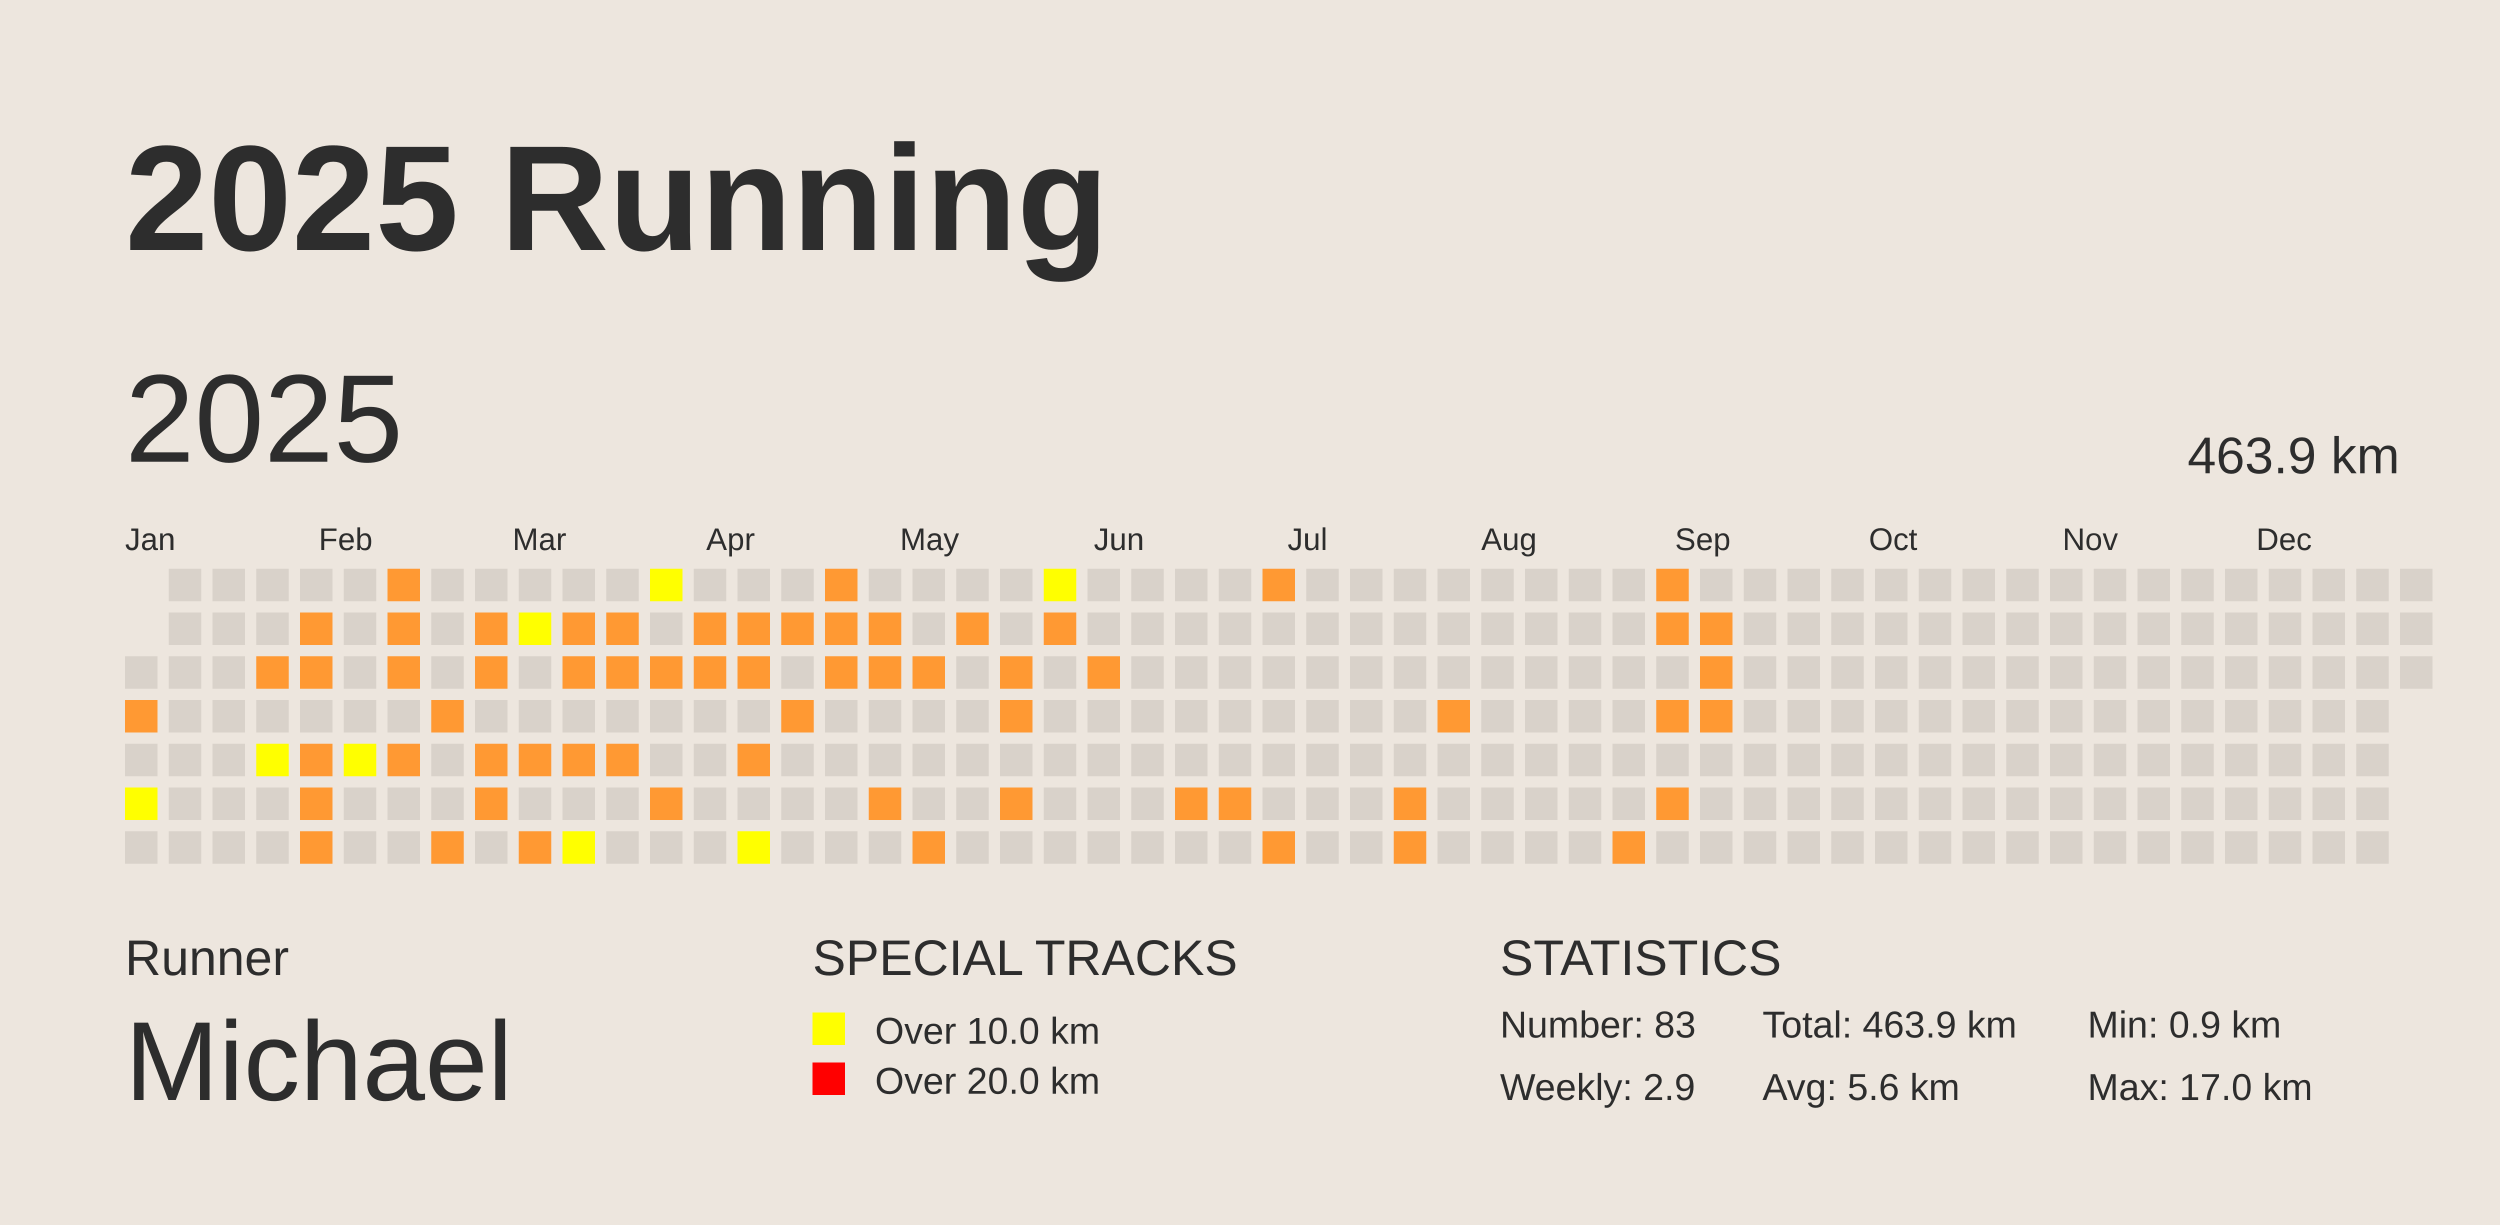
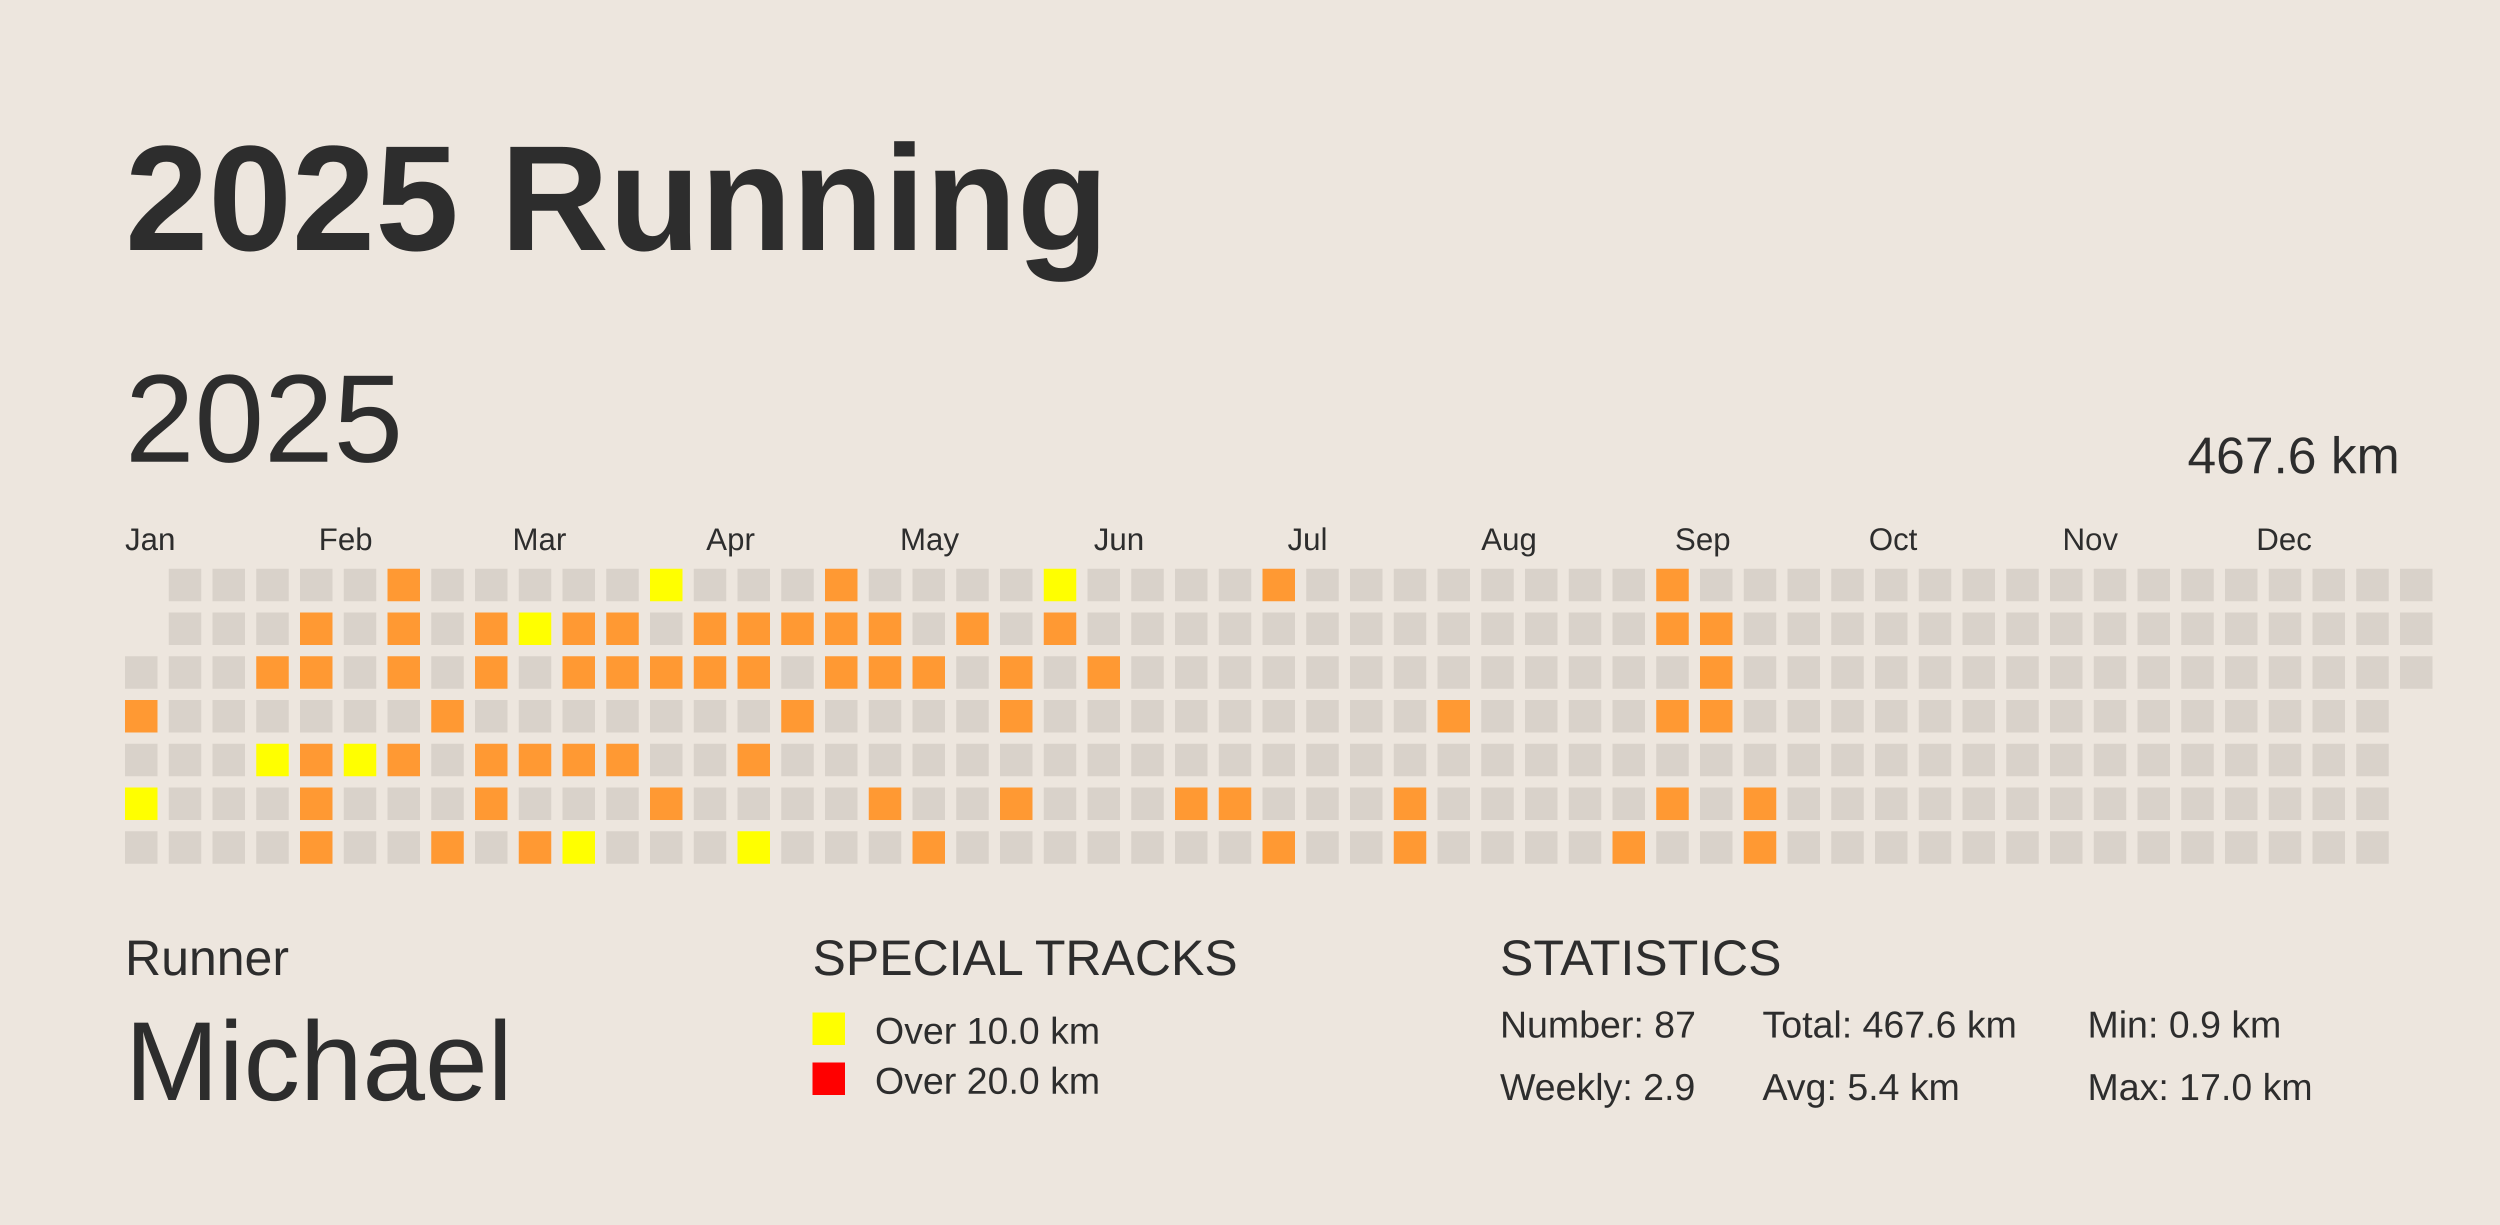
<svg xmlns="http://www.w3.org/2000/svg" baseProfile="full" height="98mm" version="1.1" viewBox="0,0,200,98" width="200mm">
  <defs />
  <rect fill="#EDE6DE" height="98" width="200" x="0" y="0" />
  <text fill="#2D2D2D" style="font-size:12px; font-family:Arial; font-weight:bold;" x="10" y="20">2025 Running</text>
  <text fill="#2D2D2D" style="font-size:4px; font-family:Arial" x="10" y="78">Runner</text>
  <text fill="#2D2D2D" style="font-size:9px; font-family:Arial" x="10" y="88">Michael</text>
  <text fill="#2D2D2D" style="font-size:4px; font-family:Arial" x="65" y="78">SPECIAL TRACKS</text>
  <rect fill="yellow" height="2.6" width="2.6" x="65" y="81" />
  <text fill="#2D2D2D" style="font-size:3px; font-family:Arial" x="70" y="83.5">Over 10.0 km</text>
  <rect fill="red" height="2.6" width="2.6" x="65" y="85" />
  <text fill="#2D2D2D" style="font-size:3px; font-family:Arial" x="70" y="87.5">Over 20.0 km</text>
  <text fill="#2D2D2D" style="font-size:4px; font-family:Arial" x="120" y="78">STATISTICS</text>
-   <text fill="#2D2D2D" style="font-size:3px; font-family:Arial" x="120" y="83">Number: 83</text>
+   <text fill="#2D2D2D" style="font-size:3px; font-family:Arial" x="120" y="83">Number: 87</text>
  <text fill="#2D2D2D" style="font-size:3px; font-family:Arial" x="120" y="88">Weekly: 2.9</text>
-   <text fill="#2D2D2D" style="font-size:3px; font-family:Arial" x="141" y="83">Total: 463.9 km</text>
-   <text fill="#2D2D2D" style="font-size:3px; font-family:Arial" x="141" y="88">Avg: 5.6 km</text>
+   <text fill="#2D2D2D" style="font-size:3px; font-family:Arial" x="141" y="83">Total: 467.6 km</text>
+   <text fill="#2D2D2D" style="font-size:3px; font-family:Arial" x="141" y="88">Avg: 5.4 km</text>
  <text fill="#2D2D2D" style="font-size:3px; font-family:Arial" x="167" y="83">Min: 0.9 km</text>
  <text fill="#2D2D2D" style="font-size:3px; font-family:Arial" x="167" y="88">Max: 17.0 km</text>
  <text dominant-baseline="hanging" fill="#2D2D2D" style="font-size:10.0px; font-family:Arial;" x="10" y="30">2025</text>
-   <text dominant-baseline="hanging" fill="#2D2D2D" style="font-size:4.125px; font-family:Arial;" x="175" y="35">463.9 km</text>
+   <text dominant-baseline="hanging" fill="#2D2D2D" style="font-size:4.125px; font-family:Arial;" x="175" y="35">467.6 km</text>
  <text fill="#2D2D2D" style="font-size:2.5px; font-family:Arial" x="10.0" y="44">Jan</text>
  <text fill="#2D2D2D" style="font-size:2.5px; font-family:Arial" x="25.5" y="44">Feb</text>
  <text fill="#2D2D2D" style="font-size:2.5px; font-family:Arial" x="41.0" y="44">Mar</text>
  <text fill="#2D2D2D" style="font-size:2.5px; font-family:Arial" x="56.5" y="44">Apr</text>
  <text fill="#2D2D2D" style="font-size:2.5px; font-family:Arial" x="72.0" y="44">May</text>
  <text fill="#2D2D2D" style="font-size:2.5px; font-family:Arial" x="87.5" y="44">Jun</text>
  <text fill="#2D2D2D" style="font-size:2.5px; font-family:Arial" x="103.0" y="44">Jul</text>
  <text fill="#2D2D2D" style="font-size:2.5px; font-family:Arial" x="118.5" y="44">Aug</text>
  <text fill="#2D2D2D" style="font-size:2.5px; font-family:Arial" x="134.0" y="44">Sep</text>
  <text fill="#2D2D2D" style="font-size:2.5px; font-family:Arial" x="149.5" y="44">Oct</text>
  <text fill="#2D2D2D" style="font-size:2.5px; font-family:Arial" x="165.0" y="44">Nov</text>
  <text fill="#2D2D2D" style="font-size:2.5px; font-family:Arial" x="180.5" y="44">Dec</text>
  <rect fill="#D9D2CA" height="2.6" width="2.6" x="10.0" y="52.5" />
  <rect fill="#FF9933" height="2.6" width="2.6" x="10.0" y="56.0" />
  <rect fill="#D9D2CA" height="2.6" width="2.6" x="10.0" y="59.5" />
  <rect fill="yellow" height="2.6" width="2.6" x="10.0" y="63.0" />
  <rect fill="#D9D2CA" height="2.6" width="2.6" x="10.0" y="66.5" />
  <rect fill="#D9D2CA" height="2.6" width="2.6" x="13.5" y="45.5" />
  <rect fill="#D9D2CA" height="2.6" width="2.6" x="13.5" y="49.0" />
  <rect fill="#D9D2CA" height="2.6" width="2.6" x="13.5" y="52.5" />
  <rect fill="#D9D2CA" height="2.6" width="2.6" x="13.5" y="56.0" />
  <rect fill="#D9D2CA" height="2.6" width="2.6" x="13.5" y="59.5" />
  <rect fill="#D9D2CA" height="2.6" width="2.6" x="13.5" y="63.0" />
  <rect fill="#D9D2CA" height="2.6" width="2.6" x="13.5" y="66.5" />
  <rect fill="#D9D2CA" height="2.6" width="2.6" x="17.0" y="45.5" />
  <rect fill="#D9D2CA" height="2.6" width="2.6" x="17.0" y="49.0" />
  <rect fill="#D9D2CA" height="2.6" width="2.6" x="17.0" y="52.5" />
  <rect fill="#D9D2CA" height="2.6" width="2.6" x="17.0" y="56.0" />
  <rect fill="#D9D2CA" height="2.6" width="2.6" x="17.0" y="59.5" />
  <rect fill="#D9D2CA" height="2.6" width="2.6" x="17.0" y="63.0" />
  <rect fill="#D9D2CA" height="2.6" width="2.6" x="17.0" y="66.5" />
  <rect fill="#D9D2CA" height="2.6" width="2.6" x="20.5" y="45.5" />
  <rect fill="#D9D2CA" height="2.6" width="2.6" x="20.5" y="49.0" />
  <rect fill="#FF9933" height="2.6" width="2.6" x="20.5" y="52.5" />
  <rect fill="#D9D2CA" height="2.6" width="2.6" x="20.5" y="56.0" />
  <rect fill="yellow" height="2.6" width="2.6" x="20.5" y="59.5" />
  <rect fill="#D9D2CA" height="2.6" width="2.6" x="20.5" y="63.0" />
  <rect fill="#D9D2CA" height="2.6" width="2.6" x="20.5" y="66.5" />
  <rect fill="#D9D2CA" height="2.6" width="2.6" x="24.0" y="45.5" />
  <rect fill="#FF9933" height="2.6" width="2.6" x="24.0" y="49.0" />
  <rect fill="#FF9933" height="2.6" width="2.6" x="24.0" y="52.5" />
  <rect fill="#D9D2CA" height="2.6" width="2.6" x="24.0" y="56.0" />
  <rect fill="#FF9933" height="2.6" width="2.6" x="24.0" y="59.5" />
  <rect fill="#FF9933" height="2.6" width="2.6" x="24.0" y="63.0" />
  <rect fill="#FF9933" height="2.6" width="2.6" x="24.0" y="66.5" />
  <rect fill="#D9D2CA" height="2.6" width="2.6" x="27.5" y="45.5" />
  <rect fill="#D9D2CA" height="2.6" width="2.6" x="27.5" y="49.0" />
  <rect fill="#D9D2CA" height="2.6" width="2.6" x="27.5" y="52.5" />
  <rect fill="#D9D2CA" height="2.6" width="2.6" x="27.5" y="56.0" />
  <rect fill="yellow" height="2.6" width="2.6" x="27.5" y="59.5" />
  <rect fill="#D9D2CA" height="2.6" width="2.6" x="27.5" y="63.0" />
  <rect fill="#D9D2CA" height="2.6" width="2.6" x="27.5" y="66.5" />
  <rect fill="#FF9933" height="2.6" width="2.6" x="31.0" y="45.5" />
  <rect fill="#FF9933" height="2.6" width="2.6" x="31.0" y="49.0" />
  <rect fill="#FF9933" height="2.6" width="2.6" x="31.0" y="52.5" />
  <rect fill="#D9D2CA" height="2.6" width="2.6" x="31.0" y="56.0" />
  <rect fill="#FF9933" height="2.6" width="2.6" x="31.0" y="59.5" />
  <rect fill="#D9D2CA" height="2.6" width="2.6" x="31.0" y="63.0" />
  <rect fill="#D9D2CA" height="2.6" width="2.6" x="31.0" y="66.5" />
  <rect fill="#D9D2CA" height="2.6" width="2.6" x="34.5" y="45.5" />
  <rect fill="#D9D2CA" height="2.6" width="2.6" x="34.5" y="49.0" />
  <rect fill="#D9D2CA" height="2.6" width="2.6" x="34.5" y="52.5" />
  <rect fill="#FF9933" height="2.6" width="2.6" x="34.5" y="56.0" />
  <rect fill="#D9D2CA" height="2.6" width="2.6" x="34.5" y="59.5" />
  <rect fill="#D9D2CA" height="2.6" width="2.6" x="34.5" y="63.0" />
  <rect fill="#FF9933" height="2.6" width="2.6" x="34.5" y="66.5" />
  <rect fill="#D9D2CA" height="2.6" width="2.6" x="38.0" y="45.5" />
  <rect fill="#FF9933" height="2.6" width="2.6" x="38.0" y="49.0" />
  <rect fill="#FF9933" height="2.6" width="2.6" x="38.0" y="52.5" />
  <rect fill="#D9D2CA" height="2.6" width="2.6" x="38.0" y="56.0" />
  <rect fill="#FF9933" height="2.6" width="2.6" x="38.0" y="59.5" />
  <rect fill="#FF9933" height="2.6" width="2.6" x="38.0" y="63.0" />
  <rect fill="#D9D2CA" height="2.6" width="2.6" x="38.0" y="66.5" />
  <rect fill="#D9D2CA" height="2.6" width="2.6" x="41.5" y="45.5" />
  <rect fill="yellow" height="2.6" width="2.6" x="41.5" y="49.0" />
  <rect fill="#D9D2CA" height="2.6" width="2.6" x="41.5" y="52.5" />
  <rect fill="#D9D2CA" height="2.6" width="2.6" x="41.5" y="56.0" />
  <rect fill="#FF9933" height="2.6" width="2.6" x="41.5" y="59.5" />
  <rect fill="#D9D2CA" height="2.6" width="2.6" x="41.5" y="63.0" />
  <rect fill="#FF9933" height="2.6" width="2.6" x="41.5" y="66.5" />
  <rect fill="#D9D2CA" height="2.6" width="2.6" x="45.0" y="45.5" />
  <rect fill="#FF9933" height="2.6" width="2.6" x="45.0" y="49.0" />
  <rect fill="#FF9933" height="2.6" width="2.6" x="45.0" y="52.5" />
  <rect fill="#D9D2CA" height="2.6" width="2.6" x="45.0" y="56.0" />
  <rect fill="#FF9933" height="2.6" width="2.6" x="45.0" y="59.5" />
  <rect fill="#D9D2CA" height="2.6" width="2.6" x="45.0" y="63.0" />
  <rect fill="yellow" height="2.6" width="2.6" x="45.0" y="66.5" />
  <rect fill="#D9D2CA" height="2.6" width="2.6" x="48.5" y="45.5" />
  <rect fill="#FF9933" height="2.6" width="2.6" x="48.5" y="49.0" />
  <rect fill="#FF9933" height="2.6" width="2.6" x="48.5" y="52.5" />
  <rect fill="#D9D2CA" height="2.6" width="2.6" x="48.5" y="56.0" />
  <rect fill="#FF9933" height="2.6" width="2.6" x="48.5" y="59.5" />
  <rect fill="#D9D2CA" height="2.6" width="2.6" x="48.5" y="63.0" />
  <rect fill="#D9D2CA" height="2.6" width="2.6" x="48.5" y="66.5" />
  <rect fill="yellow" height="2.6" width="2.6" x="52.0" y="45.5" />
  <rect fill="#D9D2CA" height="2.6" width="2.6" x="52.0" y="49.0" />
  <rect fill="#FF9933" height="2.6" width="2.6" x="52.0" y="52.5" />
  <rect fill="#D9D2CA" height="2.6" width="2.6" x="52.0" y="56.0" />
  <rect fill="#D9D2CA" height="2.6" width="2.6" x="52.0" y="59.5" />
  <rect fill="#FF9933" height="2.6" width="2.6" x="52.0" y="63.0" />
  <rect fill="#D9D2CA" height="2.6" width="2.6" x="52.0" y="66.5" />
  <rect fill="#D9D2CA" height="2.6" width="2.6" x="55.5" y="45.5" />
  <rect fill="#FF9933" height="2.6" width="2.6" x="55.5" y="49.0" />
  <rect fill="#FF9933" height="2.6" width="2.6" x="55.5" y="52.5" />
  <rect fill="#D9D2CA" height="2.6" width="2.6" x="55.5" y="56.0" />
  <rect fill="#D9D2CA" height="2.6" width="2.6" x="55.5" y="59.5" />
  <rect fill="#D9D2CA" height="2.6" width="2.6" x="55.5" y="63.0" />
  <rect fill="#D9D2CA" height="2.6" width="2.6" x="55.5" y="66.5" />
  <rect fill="#D9D2CA" height="2.6" width="2.6" x="59.0" y="45.5" />
  <rect fill="#FF9933" height="2.6" width="2.6" x="59.0" y="49.0" />
  <rect fill="#FF9933" height="2.6" width="2.6" x="59.0" y="52.5" />
  <rect fill="#D9D2CA" height="2.6" width="2.6" x="59.0" y="56.0" />
  <rect fill="#FF9933" height="2.6" width="2.6" x="59.0" y="59.5" />
  <rect fill="#D9D2CA" height="2.6" width="2.6" x="59.0" y="63.0" />
  <rect fill="yellow" height="2.6" width="2.6" x="59.0" y="66.5" />
  <rect fill="#D9D2CA" height="2.6" width="2.6" x="62.5" y="45.5" />
  <rect fill="#FF9933" height="2.6" width="2.6" x="62.5" y="49.0" />
  <rect fill="#D9D2CA" height="2.6" width="2.6" x="62.5" y="52.5" />
  <rect fill="#FF9933" height="2.6" width="2.6" x="62.5" y="56.0" />
  <rect fill="#D9D2CA" height="2.6" width="2.6" x="62.5" y="59.5" />
  <rect fill="#D9D2CA" height="2.6" width="2.6" x="62.5" y="63.0" />
  <rect fill="#D9D2CA" height="2.6" width="2.6" x="62.5" y="66.5" />
  <rect fill="#FF9933" height="2.6" width="2.6" x="66.0" y="45.5" />
  <rect fill="#FF9933" height="2.6" width="2.6" x="66.0" y="49.0" />
  <rect fill="#FF9933" height="2.6" width="2.6" x="66.0" y="52.5" />
  <rect fill="#D9D2CA" height="2.6" width="2.6" x="66.0" y="56.0" />
  <rect fill="#D9D2CA" height="2.6" width="2.6" x="66.0" y="59.5" />
  <rect fill="#D9D2CA" height="2.6" width="2.6" x="66.0" y="63.0" />
  <rect fill="#D9D2CA" height="2.6" width="2.6" x="66.0" y="66.5" />
  <rect fill="#D9D2CA" height="2.6" width="2.6" x="69.5" y="45.5" />
  <rect fill="#FF9933" height="2.6" width="2.6" x="69.5" y="49.0" />
  <rect fill="#FF9933" height="2.6" width="2.6" x="69.5" y="52.5" />
  <rect fill="#D9D2CA" height="2.6" width="2.6" x="69.5" y="56.0" />
  <rect fill="#D9D2CA" height="2.6" width="2.6" x="69.5" y="59.5" />
  <rect fill="#FF9933" height="2.6" width="2.6" x="69.5" y="63.0" />
  <rect fill="#D9D2CA" height="2.6" width="2.6" x="69.5" y="66.5" />
  <rect fill="#D9D2CA" height="2.6" width="2.6" x="73.0" y="45.5" />
  <rect fill="#D9D2CA" height="2.6" width="2.6" x="73.0" y="49.0" />
  <rect fill="#FF9933" height="2.6" width="2.6" x="73.0" y="52.5" />
  <rect fill="#D9D2CA" height="2.6" width="2.6" x="73.0" y="56.0" />
  <rect fill="#D9D2CA" height="2.6" width="2.6" x="73.0" y="59.5" />
  <rect fill="#D9D2CA" height="2.6" width="2.6" x="73.0" y="63.0" />
  <rect fill="#FF9933" height="2.6" width="2.6" x="73.0" y="66.5" />
  <rect fill="#D9D2CA" height="2.6" width="2.6" x="76.5" y="45.5" />
  <rect fill="#FF9933" height="2.6" width="2.6" x="76.5" y="49.0" />
  <rect fill="#D9D2CA" height="2.6" width="2.6" x="76.5" y="52.5" />
  <rect fill="#D9D2CA" height="2.6" width="2.6" x="76.5" y="56.0" />
  <rect fill="#D9D2CA" height="2.6" width="2.6" x="76.5" y="59.5" />
  <rect fill="#D9D2CA" height="2.6" width="2.6" x="76.5" y="63.0" />
  <rect fill="#D9D2CA" height="2.6" width="2.6" x="76.5" y="66.5" />
  <rect fill="#D9D2CA" height="2.6" width="2.6" x="80.0" y="45.5" />
  <rect fill="#D9D2CA" height="2.6" width="2.6" x="80.0" y="49.0" />
  <rect fill="#FF9933" height="2.6" width="2.6" x="80.0" y="52.5" />
  <rect fill="#FF9933" height="2.6" width="2.6" x="80.0" y="56.0" />
  <rect fill="#D9D2CA" height="2.6" width="2.6" x="80.0" y="59.5" />
  <rect fill="#FF9933" height="2.6" width="2.6" x="80.0" y="63.0" />
  <rect fill="#D9D2CA" height="2.6" width="2.6" x="80.0" y="66.5" />
  <rect fill="yellow" height="2.6" width="2.6" x="83.5" y="45.5" />
  <rect fill="#FF9933" height="2.6" width="2.6" x="83.5" y="49.0" />
  <rect fill="#D9D2CA" height="2.6" width="2.6" x="83.5" y="52.5" />
  <rect fill="#D9D2CA" height="2.6" width="2.6" x="83.5" y="56.0" />
  <rect fill="#D9D2CA" height="2.6" width="2.6" x="83.5" y="59.5" />
  <rect fill="#D9D2CA" height="2.6" width="2.6" x="83.5" y="63.0" />
  <rect fill="#D9D2CA" height="2.6" width="2.6" x="83.5" y="66.5" />
  <rect fill="#D9D2CA" height="2.6" width="2.6" x="87.0" y="45.5" />
  <rect fill="#D9D2CA" height="2.6" width="2.6" x="87.0" y="49.0" />
  <rect fill="#FF9933" height="2.6" width="2.6" x="87.0" y="52.5" />
  <rect fill="#D9D2CA" height="2.6" width="2.6" x="87.0" y="56.0" />
  <rect fill="#D9D2CA" height="2.6" width="2.6" x="87.0" y="59.5" />
  <rect fill="#D9D2CA" height="2.6" width="2.6" x="87.0" y="63.0" />
  <rect fill="#D9D2CA" height="2.6" width="2.6" x="87.0" y="66.5" />
  <rect fill="#D9D2CA" height="2.6" width="2.6" x="90.5" y="45.5" />
  <rect fill="#D9D2CA" height="2.6" width="2.6" x="90.5" y="49.0" />
  <rect fill="#D9D2CA" height="2.6" width="2.6" x="90.5" y="52.5" />
  <rect fill="#D9D2CA" height="2.6" width="2.6" x="90.5" y="56.0" />
  <rect fill="#D9D2CA" height="2.6" width="2.6" x="90.5" y="59.5" />
  <rect fill="#D9D2CA" height="2.6" width="2.6" x="90.5" y="63.0" />
  <rect fill="#D9D2CA" height="2.6" width="2.6" x="90.5" y="66.5" />
  <rect fill="#D9D2CA" height="2.6" width="2.6" x="94.0" y="45.5" />
  <rect fill="#D9D2CA" height="2.6" width="2.6" x="94.0" y="49.0" />
  <rect fill="#D9D2CA" height="2.6" width="2.6" x="94.0" y="52.5" />
  <rect fill="#D9D2CA" height="2.6" width="2.6" x="94.0" y="56.0" />
  <rect fill="#D9D2CA" height="2.6" width="2.6" x="94.0" y="59.5" />
  <rect fill="#FF9933" height="2.6" width="2.6" x="94.0" y="63.0" />
  <rect fill="#D9D2CA" height="2.6" width="2.6" x="94.0" y="66.5" />
  <rect fill="#D9D2CA" height="2.6" width="2.6" x="97.5" y="45.5" />
  <rect fill="#D9D2CA" height="2.6" width="2.6" x="97.5" y="49.0" />
  <rect fill="#D9D2CA" height="2.6" width="2.6" x="97.5" y="52.5" />
  <rect fill="#D9D2CA" height="2.6" width="2.6" x="97.5" y="56.0" />
  <rect fill="#D9D2CA" height="2.6" width="2.6" x="97.5" y="59.5" />
  <rect fill="#FF9933" height="2.6" width="2.6" x="97.5" y="63.0" />
  <rect fill="#D9D2CA" height="2.6" width="2.6" x="97.5" y="66.5" />
  <rect fill="#FF9933" height="2.6" width="2.6" x="101.0" y="45.5" />
  <rect fill="#D9D2CA" height="2.6" width="2.6" x="101.0" y="49.0" />
  <rect fill="#D9D2CA" height="2.6" width="2.6" x="101.0" y="52.5" />
  <rect fill="#D9D2CA" height="2.6" width="2.6" x="101.0" y="56.0" />
  <rect fill="#D9D2CA" height="2.6" width="2.6" x="101.0" y="59.5" />
  <rect fill="#D9D2CA" height="2.6" width="2.6" x="101.0" y="63.0" />
  <rect fill="#FF9933" height="2.6" width="2.6" x="101.0" y="66.5" />
  <rect fill="#D9D2CA" height="2.6" width="2.6" x="104.5" y="45.5" />
  <rect fill="#D9D2CA" height="2.6" width="2.6" x="104.5" y="49.0" />
  <rect fill="#D9D2CA" height="2.6" width="2.6" x="104.5" y="52.5" />
  <rect fill="#D9D2CA" height="2.6" width="2.6" x="104.5" y="56.0" />
  <rect fill="#D9D2CA" height="2.6" width="2.6" x="104.5" y="59.5" />
  <rect fill="#D9D2CA" height="2.6" width="2.6" x="104.5" y="63.0" />
  <rect fill="#D9D2CA" height="2.6" width="2.6" x="104.5" y="66.5" />
  <rect fill="#D9D2CA" height="2.6" width="2.6" x="108.0" y="45.5" />
  <rect fill="#D9D2CA" height="2.6" width="2.6" x="108.0" y="49.0" />
  <rect fill="#D9D2CA" height="2.6" width="2.6" x="108.0" y="52.5" />
  <rect fill="#D9D2CA" height="2.6" width="2.6" x="108.0" y="56.0" />
  <rect fill="#D9D2CA" height="2.6" width="2.6" x="108.0" y="59.5" />
  <rect fill="#D9D2CA" height="2.6" width="2.6" x="108.0" y="63.0" />
  <rect fill="#D9D2CA" height="2.6" width="2.6" x="108.0" y="66.5" />
  <rect fill="#D9D2CA" height="2.6" width="2.6" x="111.5" y="45.5" />
  <rect fill="#D9D2CA" height="2.6" width="2.6" x="111.5" y="49.0" />
  <rect fill="#D9D2CA" height="2.6" width="2.6" x="111.5" y="52.5" />
  <rect fill="#D9D2CA" height="2.6" width="2.6" x="111.5" y="56.0" />
  <rect fill="#D9D2CA" height="2.6" width="2.6" x="111.5" y="59.5" />
  <rect fill="#FF9933" height="2.6" width="2.6" x="111.5" y="63.0" />
  <rect fill="#FF9933" height="2.6" width="2.6" x="111.5" y="66.5" />
  <rect fill="#D9D2CA" height="2.6" width="2.6" x="115.0" y="45.5" />
  <rect fill="#D9D2CA" height="2.6" width="2.6" x="115.0" y="49.0" />
  <rect fill="#D9D2CA" height="2.6" width="2.6" x="115.0" y="52.5" />
  <rect fill="#FF9933" height="2.6" width="2.6" x="115.0" y="56.0" />
  <rect fill="#D9D2CA" height="2.6" width="2.6" x="115.0" y="59.5" />
  <rect fill="#D9D2CA" height="2.6" width="2.6" x="115.0" y="63.0" />
  <rect fill="#D9D2CA" height="2.6" width="2.6" x="115.0" y="66.5" />
  <rect fill="#D9D2CA" height="2.6" width="2.6" x="118.5" y="45.5" />
  <rect fill="#D9D2CA" height="2.6" width="2.6" x="118.5" y="49.0" />
  <rect fill="#D9D2CA" height="2.6" width="2.6" x="118.5" y="52.5" />
  <rect fill="#D9D2CA" height="2.6" width="2.6" x="118.5" y="56.0" />
  <rect fill="#D9D2CA" height="2.6" width="2.6" x="118.5" y="59.5" />
  <rect fill="#D9D2CA" height="2.6" width="2.6" x="118.5" y="63.0" />
  <rect fill="#D9D2CA" height="2.6" width="2.6" x="118.5" y="66.5" />
  <rect fill="#D9D2CA" height="2.6" width="2.6" x="122.0" y="45.5" />
  <rect fill="#D9D2CA" height="2.6" width="2.6" x="122.0" y="49.0" />
  <rect fill="#D9D2CA" height="2.6" width="2.6" x="122.0" y="52.5" />
  <rect fill="#D9D2CA" height="2.6" width="2.6" x="122.0" y="56.0" />
  <rect fill="#D9D2CA" height="2.6" width="2.6" x="122.0" y="59.5" />
  <rect fill="#D9D2CA" height="2.6" width="2.6" x="122.0" y="63.0" />
  <rect fill="#D9D2CA" height="2.6" width="2.6" x="122.0" y="66.5" />
  <rect fill="#D9D2CA" height="2.6" width="2.6" x="125.5" y="45.5" />
  <rect fill="#D9D2CA" height="2.6" width="2.6" x="125.5" y="49.0" />
  <rect fill="#D9D2CA" height="2.6" width="2.6" x="125.5" y="52.5" />
  <rect fill="#D9D2CA" height="2.6" width="2.6" x="125.5" y="56.0" />
  <rect fill="#D9D2CA" height="2.6" width="2.6" x="125.5" y="59.5" />
  <rect fill="#D9D2CA" height="2.6" width="2.6" x="125.5" y="63.0" />
  <rect fill="#D9D2CA" height="2.6" width="2.6" x="125.5" y="66.5" />
  <rect fill="#D9D2CA" height="2.6" width="2.6" x="129.0" y="45.5" />
  <rect fill="#D9D2CA" height="2.6" width="2.6" x="129.0" y="49.0" />
  <rect fill="#D9D2CA" height="2.6" width="2.6" x="129.0" y="52.5" />
  <rect fill="#D9D2CA" height="2.6" width="2.6" x="129.0" y="56.0" />
  <rect fill="#D9D2CA" height="2.6" width="2.6" x="129.0" y="59.5" />
  <rect fill="#D9D2CA" height="2.6" width="2.6" x="129.0" y="63.0" />
  <rect fill="#FF9933" height="2.6" width="2.6" x="129.0" y="66.5" />
  <rect fill="#FF9933" height="2.6" width="2.6" x="132.5" y="45.5" />
  <rect fill="#FF9933" height="2.6" width="2.6" x="132.5" y="49.0" />
  <rect fill="#D9D2CA" height="2.6" width="2.6" x="132.5" y="52.5" />
  <rect fill="#FF9933" height="2.6" width="2.6" x="132.5" y="56.0" />
  <rect fill="#D9D2CA" height="2.6" width="2.6" x="132.5" y="59.5" />
  <rect fill="#FF9933" height="2.6" width="2.6" x="132.5" y="63.0" />
  <rect fill="#D9D2CA" height="2.6" width="2.6" x="132.5" y="66.5" />
  <rect fill="#D9D2CA" height="2.6" width="2.6" x="136.0" y="45.5" />
  <rect fill="#FF9933" height="2.6" width="2.6" x="136.0" y="49.0" />
  <rect fill="#FF9933" height="2.6" width="2.6" x="136.0" y="52.5" />
  <rect fill="#FF9933" height="2.6" width="2.6" x="136.0" y="56.0" />
  <rect fill="#D9D2CA" height="2.6" width="2.6" x="136.0" y="59.5" />
  <rect fill="#D9D2CA" height="2.6" width="2.6" x="136.0" y="63.0" />
  <rect fill="#D9D2CA" height="2.6" width="2.6" x="136.0" y="66.5" />
  <rect fill="#D9D2CA" height="2.6" width="2.6" x="139.5" y="45.5" />
  <rect fill="#D9D2CA" height="2.6" width="2.6" x="139.5" y="49.0" />
  <rect fill="#D9D2CA" height="2.6" width="2.6" x="139.5" y="52.5" />
  <rect fill="#D9D2CA" height="2.6" width="2.6" x="139.5" y="56.0" />
  <rect fill="#D9D2CA" height="2.6" width="2.6" x="139.5" y="59.5" />
-   <rect fill="#D9D2CA" height="2.6" width="2.6" x="139.5" y="63.0" />
-   <rect fill="#D9D2CA" height="2.6" width="2.6" x="139.5" y="66.5" />
+   <rect fill="#FF9933" height="2.6" width="2.6" x="139.5" y="63.0" />
+   <rect fill="#FF9933" height="2.6" width="2.6" x="139.5" y="66.5" />
  <rect fill="#D9D2CA" height="2.6" width="2.6" x="143.0" y="45.5" />
  <rect fill="#D9D2CA" height="2.6" width="2.6" x="143.0" y="49.0" />
  <rect fill="#D9D2CA" height="2.6" width="2.6" x="143.0" y="52.5" />
  <rect fill="#D9D2CA" height="2.6" width="2.6" x="143.0" y="56.0" />
  <rect fill="#D9D2CA" height="2.6" width="2.6" x="143.0" y="59.5" />
  <rect fill="#D9D2CA" height="2.6" width="2.6" x="143.0" y="63.0" />
  <rect fill="#D9D2CA" height="2.6" width="2.6" x="143.0" y="66.5" />
  <rect fill="#D9D2CA" height="2.6" width="2.6" x="146.5" y="45.5" />
  <rect fill="#D9D2CA" height="2.6" width="2.6" x="146.5" y="49.0" />
  <rect fill="#D9D2CA" height="2.6" width="2.6" x="146.5" y="52.5" />
  <rect fill="#D9D2CA" height="2.6" width="2.6" x="146.5" y="56.0" />
  <rect fill="#D9D2CA" height="2.6" width="2.6" x="146.5" y="59.5" />
  <rect fill="#D9D2CA" height="2.6" width="2.6" x="146.5" y="63.0" />
  <rect fill="#D9D2CA" height="2.6" width="2.6" x="146.5" y="66.5" />
  <rect fill="#D9D2CA" height="2.6" width="2.6" x="150.0" y="45.5" />
  <rect fill="#D9D2CA" height="2.6" width="2.6" x="150.0" y="49.0" />
  <rect fill="#D9D2CA" height="2.6" width="2.6" x="150.0" y="52.5" />
  <rect fill="#D9D2CA" height="2.6" width="2.6" x="150.0" y="56.0" />
  <rect fill="#D9D2CA" height="2.6" width="2.6" x="150.0" y="59.5" />
  <rect fill="#D9D2CA" height="2.6" width="2.6" x="150.0" y="63.0" />
  <rect fill="#D9D2CA" height="2.6" width="2.6" x="150.0" y="66.5" />
  <rect fill="#D9D2CA" height="2.6" width="2.6" x="153.5" y="45.5" />
  <rect fill="#D9D2CA" height="2.6" width="2.6" x="153.5" y="49.0" />
  <rect fill="#D9D2CA" height="2.6" width="2.6" x="153.5" y="52.5" />
  <rect fill="#D9D2CA" height="2.6" width="2.6" x="153.5" y="56.0" />
  <rect fill="#D9D2CA" height="2.6" width="2.6" x="153.5" y="59.5" />
  <rect fill="#D9D2CA" height="2.6" width="2.6" x="153.5" y="63.0" />
  <rect fill="#D9D2CA" height="2.6" width="2.6" x="153.5" y="66.5" />
  <rect fill="#D9D2CA" height="2.6" width="2.6" x="157.0" y="45.5" />
  <rect fill="#D9D2CA" height="2.6" width="2.6" x="157.0" y="49.0" />
  <rect fill="#D9D2CA" height="2.6" width="2.6" x="157.0" y="52.5" />
  <rect fill="#D9D2CA" height="2.6" width="2.6" x="157.0" y="56.0" />
  <rect fill="#D9D2CA" height="2.6" width="2.6" x="157.0" y="59.5" />
  <rect fill="#D9D2CA" height="2.6" width="2.6" x="157.0" y="63.0" />
  <rect fill="#D9D2CA" height="2.6" width="2.6" x="157.0" y="66.5" />
  <rect fill="#D9D2CA" height="2.6" width="2.6" x="160.5" y="45.5" />
  <rect fill="#D9D2CA" height="2.6" width="2.6" x="160.5" y="49.0" />
  <rect fill="#D9D2CA" height="2.6" width="2.6" x="160.5" y="52.5" />
  <rect fill="#D9D2CA" height="2.6" width="2.6" x="160.5" y="56.0" />
  <rect fill="#D9D2CA" height="2.6" width="2.6" x="160.5" y="59.5" />
  <rect fill="#D9D2CA" height="2.6" width="2.6" x="160.5" y="63.0" />
  <rect fill="#D9D2CA" height="2.6" width="2.6" x="160.5" y="66.5" />
  <rect fill="#D9D2CA" height="2.6" width="2.6" x="164.0" y="45.5" />
  <rect fill="#D9D2CA" height="2.6" width="2.6" x="164.0" y="49.0" />
  <rect fill="#D9D2CA" height="2.6" width="2.6" x="164.0" y="52.5" />
  <rect fill="#D9D2CA" height="2.6" width="2.6" x="164.0" y="56.0" />
  <rect fill="#D9D2CA" height="2.6" width="2.6" x="164.0" y="59.5" />
  <rect fill="#D9D2CA" height="2.6" width="2.6" x="164.0" y="63.0" />
  <rect fill="#D9D2CA" height="2.6" width="2.6" x="164.0" y="66.5" />
  <rect fill="#D9D2CA" height="2.6" width="2.6" x="167.5" y="45.5" />
  <rect fill="#D9D2CA" height="2.6" width="2.6" x="167.5" y="49.0" />
  <rect fill="#D9D2CA" height="2.6" width="2.6" x="167.5" y="52.5" />
  <rect fill="#D9D2CA" height="2.6" width="2.6" x="167.5" y="56.0" />
  <rect fill="#D9D2CA" height="2.6" width="2.6" x="167.5" y="59.5" />
  <rect fill="#D9D2CA" height="2.6" width="2.6" x="167.5" y="63.0" />
  <rect fill="#D9D2CA" height="2.6" width="2.6" x="167.5" y="66.5" />
  <rect fill="#D9D2CA" height="2.6" width="2.6" x="171.0" y="45.5" />
  <rect fill="#D9D2CA" height="2.6" width="2.6" x="171.0" y="49.0" />
  <rect fill="#D9D2CA" height="2.6" width="2.6" x="171.0" y="52.5" />
  <rect fill="#D9D2CA" height="2.6" width="2.6" x="171.0" y="56.0" />
  <rect fill="#D9D2CA" height="2.6" width="2.6" x="171.0" y="59.5" />
  <rect fill="#D9D2CA" height="2.6" width="2.6" x="171.0" y="63.0" />
  <rect fill="#D9D2CA" height="2.6" width="2.6" x="171.0" y="66.5" />
  <rect fill="#D9D2CA" height="2.6" width="2.6" x="174.5" y="45.5" />
  <rect fill="#D9D2CA" height="2.6" width="2.6" x="174.5" y="49.0" />
  <rect fill="#D9D2CA" height="2.6" width="2.6" x="174.5" y="52.5" />
  <rect fill="#D9D2CA" height="2.6" width="2.6" x="174.5" y="56.0" />
  <rect fill="#D9D2CA" height="2.6" width="2.6" x="174.5" y="59.5" />
  <rect fill="#D9D2CA" height="2.6" width="2.6" x="174.5" y="63.0" />
  <rect fill="#D9D2CA" height="2.6" width="2.6" x="174.5" y="66.5" />
  <rect fill="#D9D2CA" height="2.6" width="2.6" x="178.0" y="45.5" />
  <rect fill="#D9D2CA" height="2.6" width="2.6" x="178.0" y="49.0" />
  <rect fill="#D9D2CA" height="2.6" width="2.6" x="178.0" y="52.5" />
  <rect fill="#D9D2CA" height="2.6" width="2.6" x="178.0" y="56.0" />
  <rect fill="#D9D2CA" height="2.6" width="2.6" x="178.0" y="59.5" />
  <rect fill="#D9D2CA" height="2.6" width="2.6" x="178.0" y="63.0" />
  <rect fill="#D9D2CA" height="2.6" width="2.6" x="178.0" y="66.5" />
  <rect fill="#D9D2CA" height="2.6" width="2.6" x="181.5" y="45.5" />
  <rect fill="#D9D2CA" height="2.6" width="2.6" x="181.5" y="49.0" />
  <rect fill="#D9D2CA" height="2.6" width="2.6" x="181.5" y="52.5" />
  <rect fill="#D9D2CA" height="2.6" width="2.6" x="181.5" y="56.0" />
  <rect fill="#D9D2CA" height="2.6" width="2.6" x="181.5" y="59.5" />
  <rect fill="#D9D2CA" height="2.6" width="2.6" x="181.5" y="63.0" />
  <rect fill="#D9D2CA" height="2.6" width="2.6" x="181.5" y="66.5" />
  <rect fill="#D9D2CA" height="2.6" width="2.6" x="185.0" y="45.5" />
  <rect fill="#D9D2CA" height="2.6" width="2.6" x="185.0" y="49.0" />
  <rect fill="#D9D2CA" height="2.6" width="2.6" x="185.0" y="52.5" />
  <rect fill="#D9D2CA" height="2.6" width="2.6" x="185.0" y="56.0" />
  <rect fill="#D9D2CA" height="2.6" width="2.6" x="185.0" y="59.5" />
  <rect fill="#D9D2CA" height="2.6" width="2.6" x="185.0" y="63.0" />
  <rect fill="#D9D2CA" height="2.6" width="2.6" x="185.0" y="66.5" />
  <rect fill="#D9D2CA" height="2.6" width="2.6" x="188.5" y="45.5" />
  <rect fill="#D9D2CA" height="2.6" width="2.6" x="188.5" y="49.0" />
  <rect fill="#D9D2CA" height="2.6" width="2.6" x="188.5" y="52.5" />
  <rect fill="#D9D2CA" height="2.6" width="2.6" x="188.5" y="56.0" />
  <rect fill="#D9D2CA" height="2.6" width="2.6" x="188.5" y="59.5" />
  <rect fill="#D9D2CA" height="2.6" width="2.6" x="188.5" y="63.0" />
  <rect fill="#D9D2CA" height="2.6" width="2.6" x="188.5" y="66.5" />
  <rect fill="#D9D2CA" height="2.6" width="2.6" x="192.0" y="45.5" />
  <rect fill="#D9D2CA" height="2.6" width="2.6" x="192.0" y="49.0" />
  <rect fill="#D9D2CA" height="2.6" width="2.6" x="192.0" y="52.5" />
</svg>
